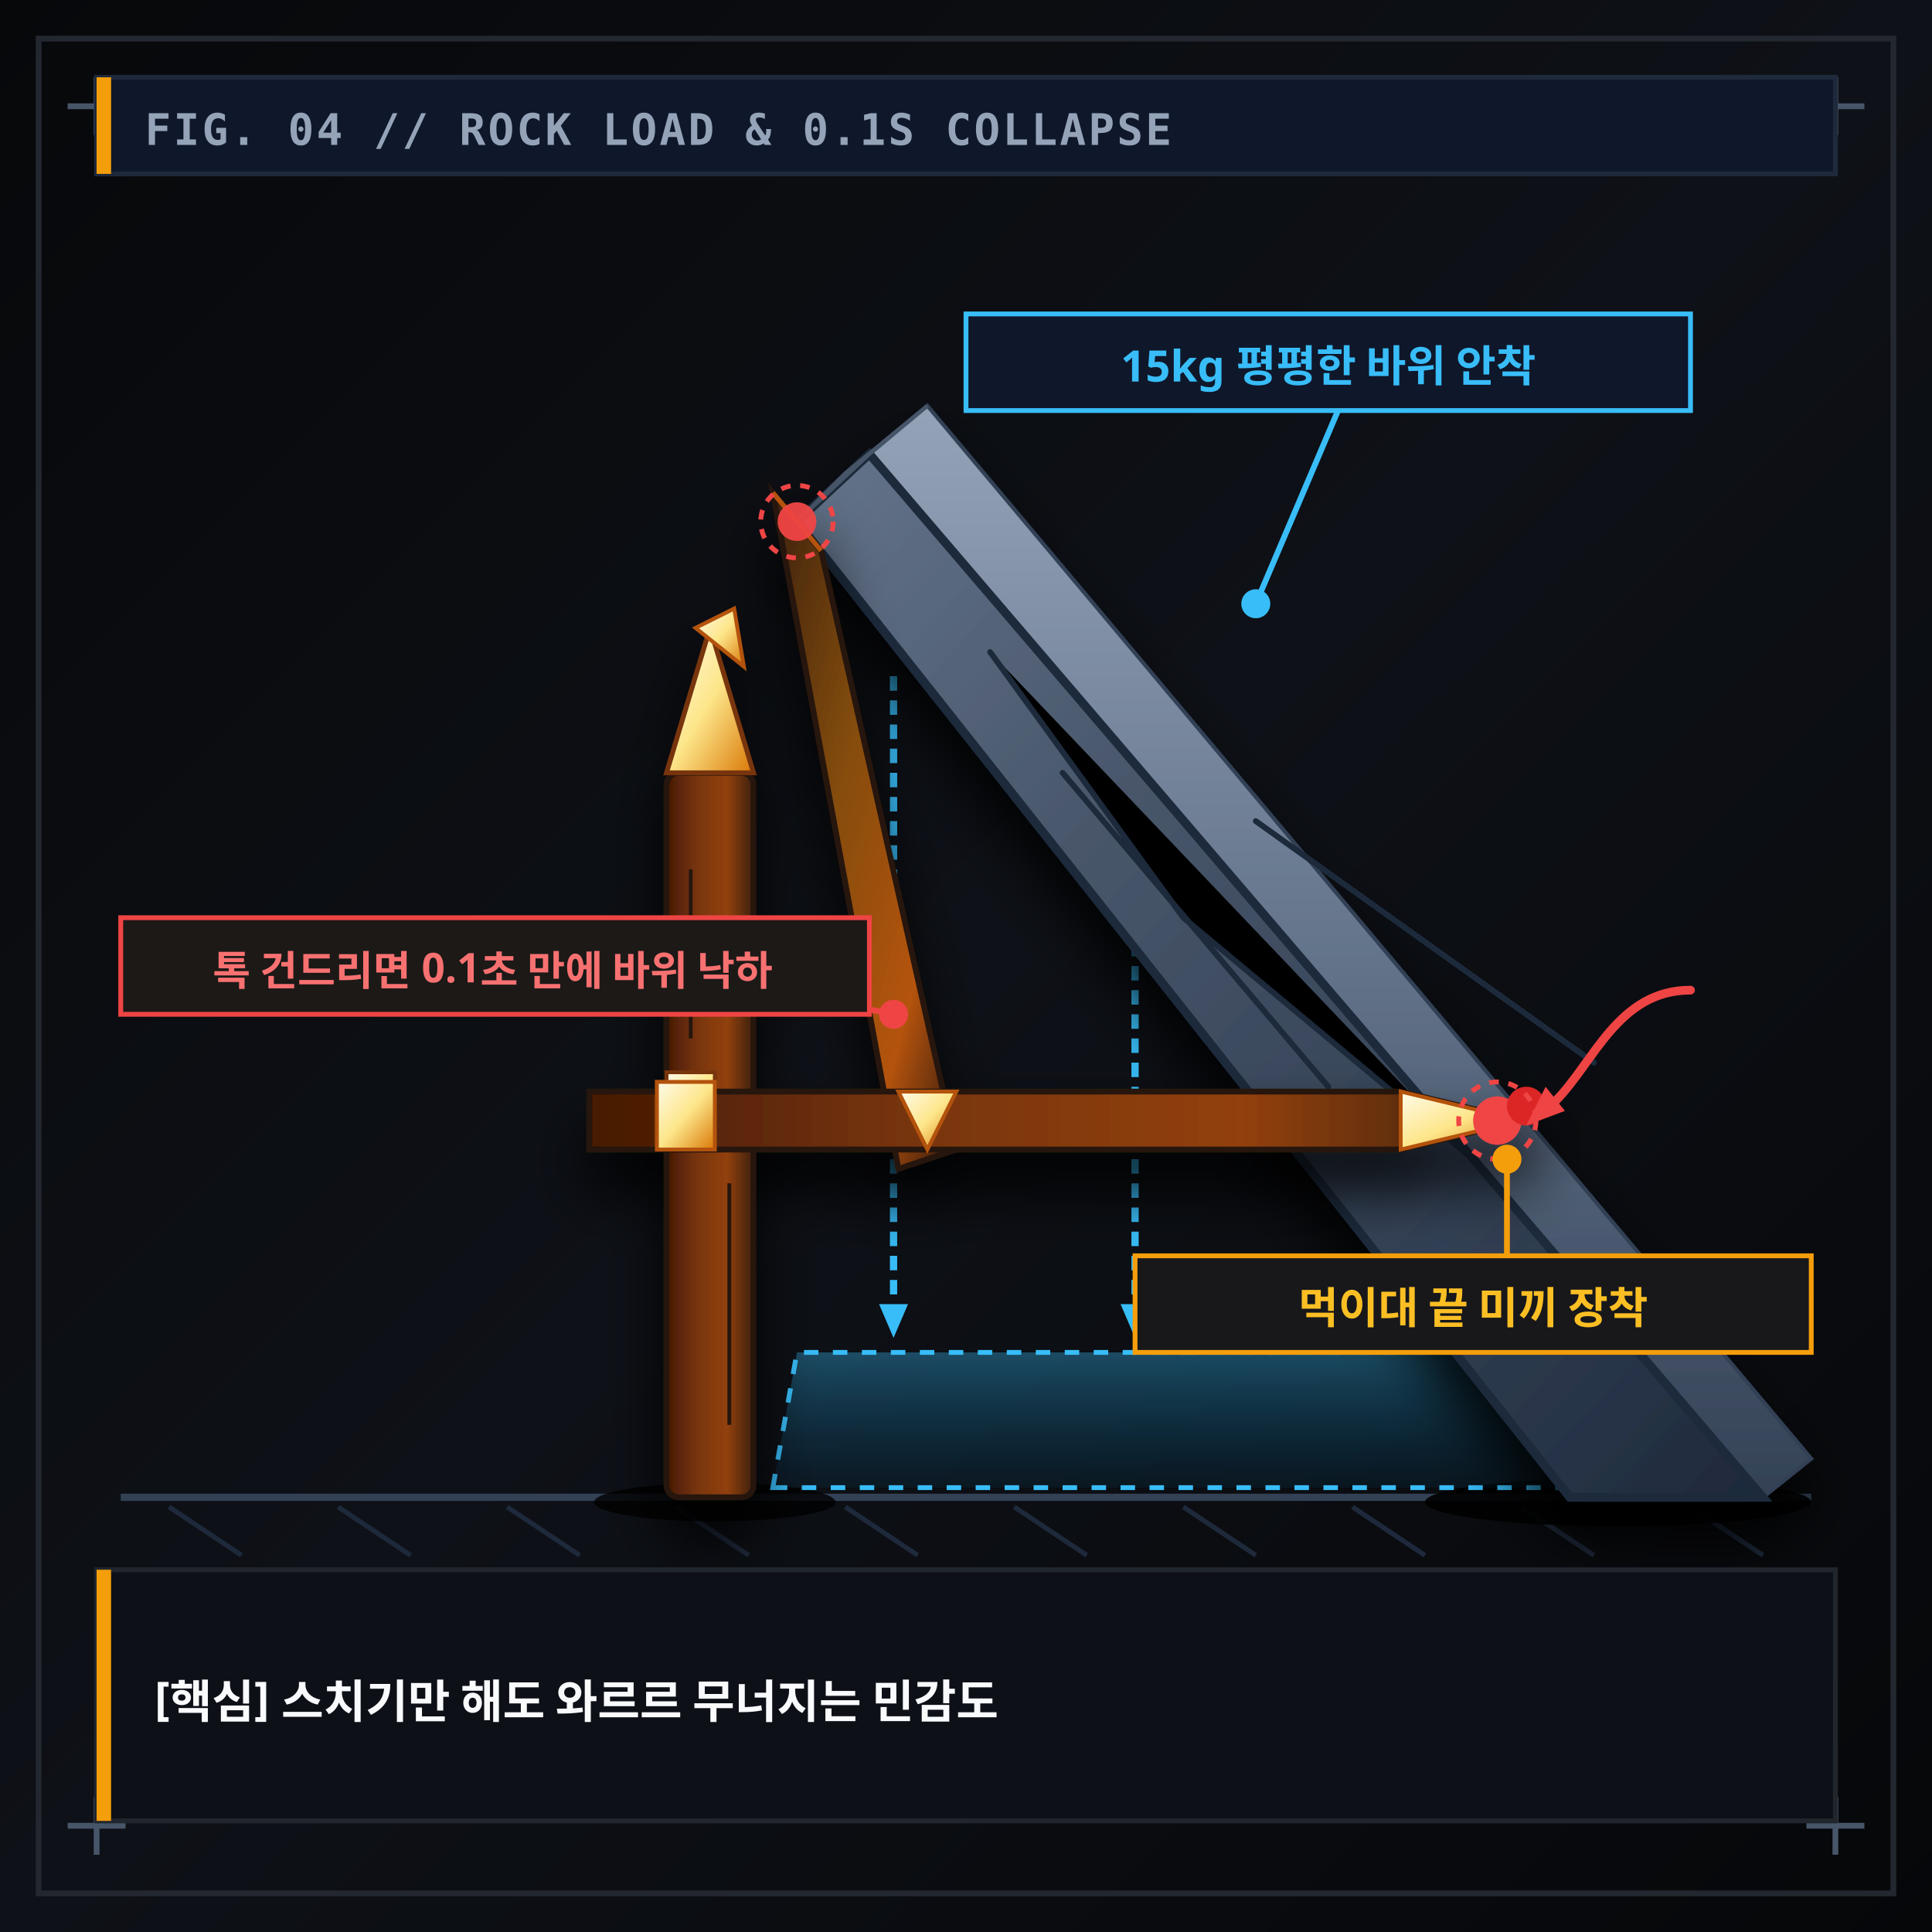
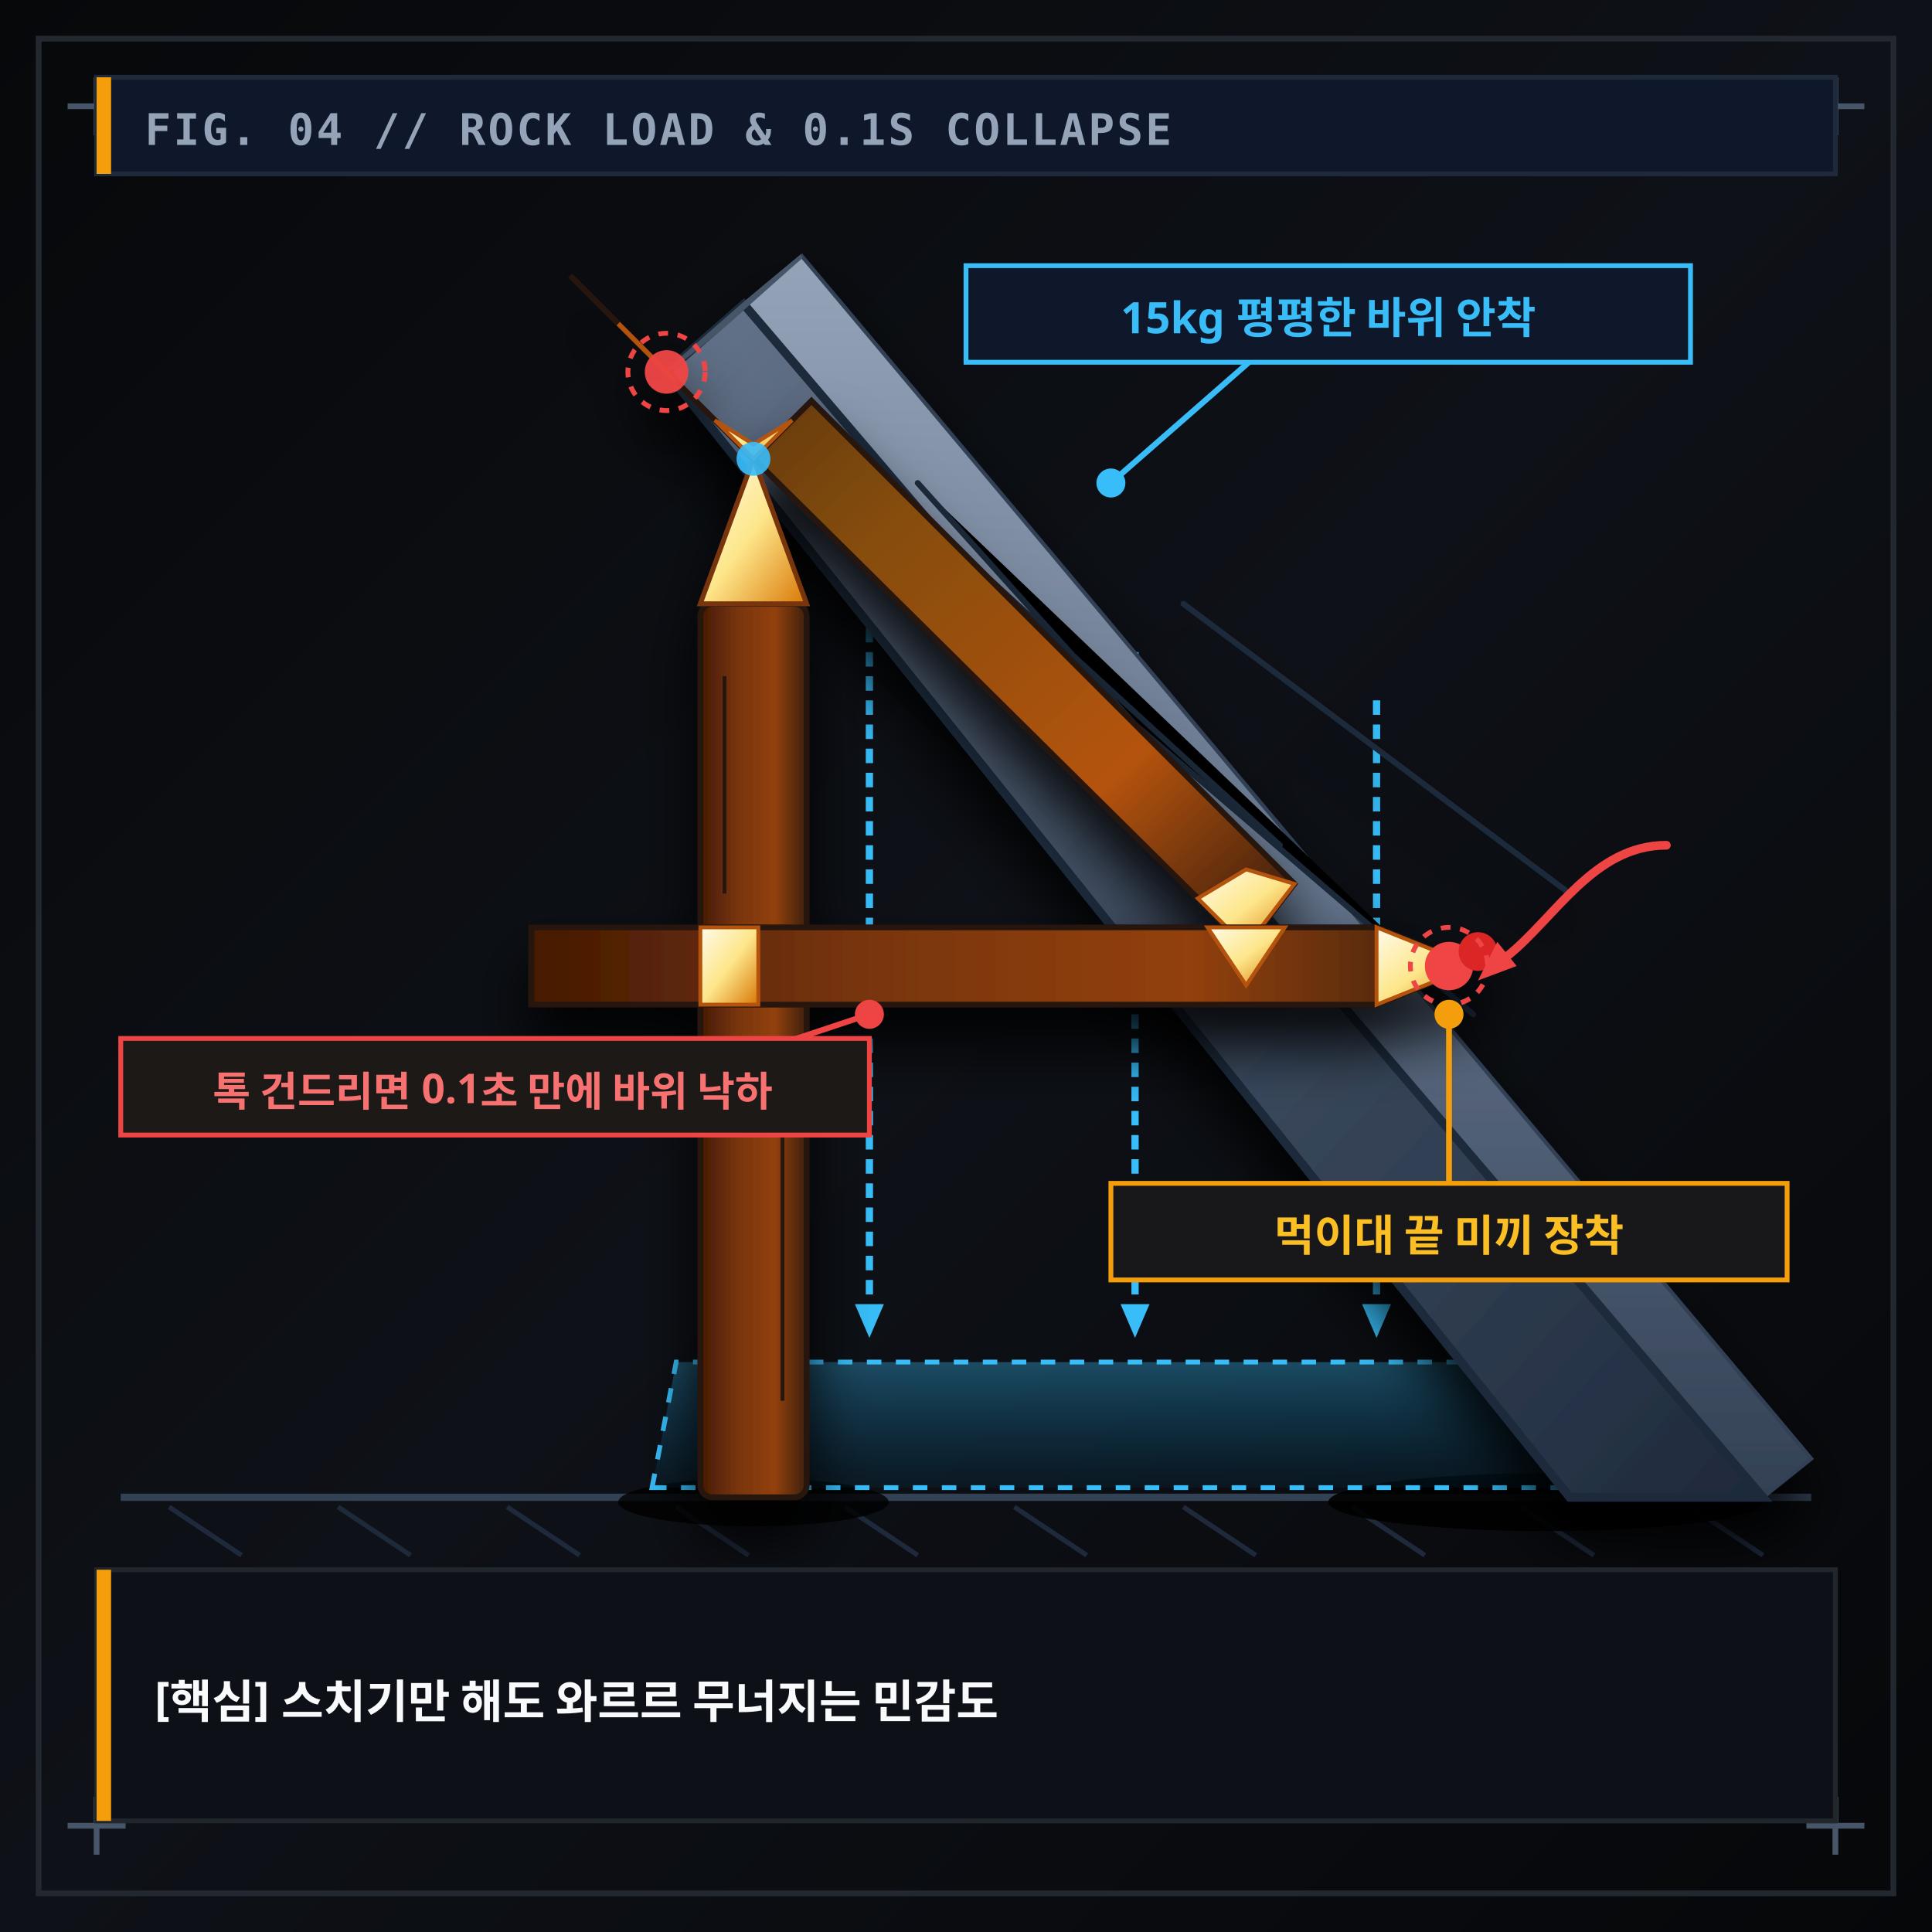
<svg xmlns="http://www.w3.org/2000/svg" viewBox="0 0 400 400" class="w-full h-full">
  <defs>
    <linearGradient id="bgS4" x1="0%" y1="0%" x2="100%" y2="100%">
      <stop offset="0%" stop-color="#07080a" />
      <stop offset="50%" stop-color="#0e1117" />
      <stop offset="100%" stop-color="#060709" />
    </linearGradient>
    <linearGradient id="rockGradS4" x1="0%" y1="0%" x2="100%" y2="100%">
      <stop offset="0%" stop-color="#64748b" />
      <stop offset="35%" stop-color="#475569" />
      <stop offset="70%" stop-color="#334155" />
      <stop offset="100%" stop-color="#1e293b" />
+     </linearGradient>
+     <linearGradient id="rockUnderGrad" x1="0%" y1="0%" x2="0%" y2="100%">
+       <stop offset="0%" stop-color="#1e293b" />
+       <stop offset="50%" stop-color="#0f172a" />
+       <stop offset="100%" stop-color="#020617" />
    </linearGradient>
    <linearGradient id="rockRimS4" x1="0%" y1="0%" x2="0%" y2="100%">
      <stop offset="0%" stop-color="#94a3b8" />
      <stop offset="50%" stop-color="#64748b" />
      <stop offset="100%" stop-color="#334155" />
    </linearGradient>
    <linearGradient id="woodBarkS4" x1="0%" y1="0%" x2="100%" y2="0%">
      <stop offset="0%" stop-color="#451a03" />
      <stop offset="35%" stop-color="#78350f" />
      <stop offset="70%" stop-color="#92400e" />
      <stop offset="100%" stop-color="#3d210f" />
    </linearGradient>
    <linearGradient id="strutBarkS4" x1="0%" y1="0%" x2="100%" y2="100%">
      <stop offset="0%" stop-color="#3d210f" />
      <stop offset="40%" stop-color="#854d0e" />
      <stop offset="75%" stop-color="#b45309" />
      <stop offset="100%" stop-color="#2d1607" />
    </linearGradient>
    <linearGradient id="carvedWoodS4" x1="0%" y1="0%" x2="100%" y2="100%">
      <stop offset="0%" stop-color="#fffbeb" />
      <stop offset="50%" stop-color="#fde68a" />
      <stop offset="100%" stop-color="#d97706" />
    </linearGradient>
    <linearGradient id="rockGhostS4" x1="0%" y1="0%" x2="0%" y2="100%">
      <stop offset="0%" stop-color="#38bdf8" stop-opacity="0.35" />
      <stop offset="100%" stop-color="#0284c7" stop-opacity="0.08" />
    </linearGradient>
    <filter id="shadowS4" x="-20%" y="-20%" width="140%" height="140%">
      <feDropShadow dx="0" dy="8" stdDeviation="6" flood-color="#000000" flood-opacity="0.9" />
    </filter>
  </defs>
  <rect width="400" height="400" fill="url(#bgS4)" />
  <rect x="8" y="8" width="384" height="384" fill="none" stroke="#232830" stroke-width="1.2" />
  <path d="M 14 22 L 26 22 M 20 16 L 20 28" stroke="#475569" stroke-width="1.2" />
  <path d="M 386 22 L 374 22 M 380 16 L 380 28" stroke="#475569" stroke-width="1.2" />
  <path d="M 14 378 L 26 378 M 20 372 L 20 384" stroke="#475569" stroke-width="1.2" />
  <path d="M 386 378 L 374 378 M 380 372 L 380 384" stroke="#475569" stroke-width="1.2" />
  <rect x="20" y="16" width="360" height="20" fill="#0f172a" stroke="#1e293b" stroke-width="1" />
  <rect x="20" y="16" width="3" height="20" fill="#f59e0b" />
  <text x="30" y="30" fill="#94a3b8" font-family="'JetBrains Mono', monospace" font-size="9" font-weight="bold" letter-spacing="0.5">FIG. 04 // ROCK LOAD &amp; 0.1S COLLAPSE</text>
  <line x1="25" y1="310" x2="375" y2="310" stroke="#334155" stroke-width="1.5" />
  <path d="M 35 312 L 50 322 M 70 312 L 85 322 M 105 312 L 120 322 M 140 312 L 155 322 M 175 312 L 190 322 M 210 312 L 225 322 M 245 312 L 260 322 M 280 312 L 295 322 M 315 312 L 330 322 M 350 312 L 365 322" stroke="#1e293b" stroke-width="1" />
-   <ellipse cx="148" cy="311" rx="25" ry="4" fill="#000000" opacity="0.8" />
-   <ellipse cx="335" cy="311" rx="40" ry="5" fill="#000000" opacity="0.9" />
-   <polygon points="160,308 360,308 355,280 165,280" fill="url(#rockGhostS4)" stroke="#38bdf8" stroke-width="1" stroke-dasharray="3 3" />
-   <path d="M 185 140 L 185 270 M 235 180 L 235 270 M 285 220 L 285 270" stroke="#38bdf8" stroke-width="1.5" stroke-dasharray="3 2" />
-   <polygon points="182,270 185,277 188,270" fill="#38bdf8" />
+   <ellipse cx="156" cy="311" rx="28" ry="5" fill="#000000" opacity="0.8" />
+   <ellipse cx="320" cy="311" rx="45" ry="6" fill="#000000" opacity="0.9" />
+   <polygon points="135,308 355,308 350,282 140,282" fill="url(#rockGhostS4)" stroke="#38bdf8" stroke-width="1" stroke-dasharray="3 3" />
+   <path d="M 180 120 L 180 270 M 235 135 L 235 270 M 285 145 L 285 270" stroke="#38bdf8" stroke-width="1.5" stroke-dasharray="3 2" />
+   <polygon points="177,270 180,277 183,270" fill="#38bdf8" />
  <polygon points="232,270 235,277 238,270" fill="#38bdf8" />
  <polygon points="282,270 285,277 288,270" fill="#38bdf8" />
  <g filter="url(#shadowS4)">
-     <polygon points="180,94 365,310 375,302 192,84" fill="url(#rockRimS4)" stroke="#334155" stroke-width="0.8" />
-     <polygon points="165,108 325,310 365,310 180,94" fill="url(#rockGradS4)" stroke="#1e293b" stroke-width="1.8" />
-     <polygon points="165,108 180,94 192,84 175,98" fill="#94a3b8" stroke="#475569" stroke-width="0.8" />
-     <path d="M 205 135 L 245 190 L 305 240 M 260 170 L 330 220 M 220 160 L 275 225" stroke="#1e293b" stroke-width="1.2" stroke-linecap="round" />
+     <polygon points="154,63 365,310 375,302 166,53" fill="url(#rockRimS4)" stroke="#334155" stroke-width="0.8" />
+     <polygon points="138,77 325,310 365,310 154,63" fill="url(#rockGradS4)" stroke="#1e293b" stroke-width="1.8" />
+     <polygon points="138,77 154,63 166,53 148,69" fill="#94a3b8" stroke="#475569" stroke-width="0.8" />
+     <path d="M 190 100 L 235 150 L 305 210 M 245 125 L 325 185 M 205 120 L 265 175" stroke="#1e293b" stroke-width="1.2" stroke-linecap="round" />
  </g>
  <g filter="url(#shadowS4)">
-     <rect x="138" y="160" width="18" height="150" rx="2.5" fill="url(#woodBarkS4)" stroke="#271408" stroke-width="1.2" />
-     <polygon points="138,160 147,130 156,160" fill="url(#carvedWoodS4)" stroke="#78350f" stroke-width="1" />
-     <rect x="138" y="222" width="10" height="16" fill="url(#carvedWoodS4)" stroke="#78350f" stroke-width="0.8" />
-     <line x1="143" y1="180" x2="143" y2="215" stroke="#271408" stroke-width="0.8" />
-     <line x1="151" y1="245" x2="151" y2="295" stroke="#271408" stroke-width="0.8" />
-     <polygon points="160,102 170,114 198,238 186,242" fill="url(#strutBarkS4)" stroke="#271408" stroke-width="1.2" />
-     <polygon points="160,102 170,114 165,108" fill="url(#carvedWoodS4)" stroke="#b45309" stroke-width="1" />
-     <polygon points="144,130 154,138 152,126" fill="url(#carvedWoodS4)" stroke="#b45309" stroke-width="0.8" />
-     <circle cx="165" cy="108" r="4" fill="#ef4444" opacity="0.95" />
-     <circle cx="165" cy="108" r="7.5" fill="none" stroke="#ef4444" stroke-width="1" stroke-dasharray="2 2" />
-     <path d="M 122 226 L 290 226 L 315 232 L 290 238 L 122 238 Z" fill="url(#woodBarkS4)" stroke="#271408" stroke-width="1.2" />
-     <rect x="136" y="224" width="12" height="14" fill="url(#carvedWoodS4)" stroke="#b45309" stroke-width="0.8" />
-     <polygon points="186,226 198,226 192,238" fill="url(#carvedWoodS4)" stroke="#b45309" stroke-width="0.8" />
-     <polygon points="290,226 315,232 290,238" fill="url(#carvedWoodS4)" stroke="#b45309" stroke-width="0.8" />
-     <circle cx="310" cy="232" r="5" fill="#ef4444" />
-     <circle cx="316" cy="229" r="4" fill="#dc2626" />
-     <circle cx="310" cy="232" r="8" fill="none" stroke="#ef4444" stroke-width="1" stroke-dasharray="2 2" />
+     <rect x="145" y="125" width="22" height="185" rx="2.5" fill="url(#woodBarkS4)" stroke="#271408" stroke-width="1.2" />
+     <polygon points="145,125 156,95 167,125" fill="url(#carvedWoodS4)" stroke="#78350f" stroke-width="1" />
+     <rect x="145" y="192" width="12" height="16" fill="url(#carvedWoodS4)" stroke="#78350f" stroke-width="0.8" />
+     <line x1="150" y1="140" x2="150" y2="185" stroke="#271408" stroke-width="0.8" />
+     <line x1="162" y1="215" x2="162" y2="290" stroke="#271408" stroke-width="0.8" />
+     <polygon points="128,67 140,79 156,95 168,83 178,93 268,183 258,196 248,186 148,87 138,77 118,57" fill="url(#strutBarkS4)" stroke="#271408" stroke-width="1.2" />
+     <polygon points="128,67 140,79 138,77" fill="url(#carvedWoodS4)" stroke="#b45309" stroke-width="1" />
+     <polygon points="148,87 156,95 164,87 156,92" fill="url(#carvedWoodS4)" stroke="#b45309" stroke-width="0.8" />
+     <polygon points="248,186 258,196 268,183 258,180" fill="url(#carvedWoodS4)" stroke="#b45309" stroke-width="0.8" />
+     <circle cx="138" cy="77" r="4.5" fill="#ef4444" opacity="0.95" />
+     <circle cx="138" cy="77" r="8" fill="none" stroke="#ef4444" stroke-width="1" stroke-dasharray="2 2" />
+     <circle cx="156" cy="95" r="3.5" fill="#38bdf8" opacity="0.9" />
+     <circle cx="258" cy="196" r="3.5" fill="#38bdf8" opacity="0.9" />
+     <path d="M 110 192 L 285 192 L 305 200 L 285 208 L 110 208 Z" fill="url(#woodBarkS4)" stroke="#271408" stroke-width="1.2" />
+     <polygon points="145,192 157,192 157,208 145,208" fill="url(#carvedWoodS4)" stroke="#b45309" stroke-width="0.8" />
+     <polygon points="250,192 266,192 258,204" fill="url(#carvedWoodS4)" stroke="#b45309" stroke-width="0.8" />
+     <polygon points="285,192 305,200 285,208" fill="url(#carvedWoodS4)" stroke="#b45309" stroke-width="0.8" />
+     <circle cx="300" cy="200" r="5" fill="#ef4444" />
+     <circle cx="306" cy="197" r="4" fill="#dc2626" />
+     <circle cx="300" cy="200" r="8" fill="none" stroke="#ef4444" stroke-width="1" stroke-dasharray="2 2" />
  </g>
-   <path d="M 350 205 C 335 205 330 220 322 228" stroke="#ef4444" stroke-width="1.8" fill="none" stroke-linecap="round" />
-   <polygon points="320,225 316,233 324,230" fill="#ef4444" />
-   <line x1="260" y1="125" x2="280" y2="78" stroke="#38bdf8" stroke-width="1.2" />
-   <circle cx="260" cy="125" r="3" fill="#38bdf8" />
-   <rect x="200" y="65" width="150" height="20" fill="#0f172a" stroke="#38bdf8" stroke-width="1" />
-   <text x="275" y="79" fill="#38bdf8" font-family="'Space Grotesk', sans-serif" font-size="9" font-weight="bold" text-anchor="middle">15kg 평평한 바위 안착</text>
-   <line x1="312" y1="240" x2="312" y2="260" stroke="#f59e0b" stroke-width="1.2" />
-   <circle cx="312" cy="240" r="3" fill="#f59e0b" />
-   <rect x="235" y="260" width="140" height="20" fill="#18181b" stroke="#f59e0b" stroke-width="1" />
-   <text x="305" y="274" fill="#fbbf24" font-family="'Space Grotesk', sans-serif" font-size="9" font-weight="bold" text-anchor="middle">먹이대 끝 미끼 장착</text>
-   <line x1="185" y1="210" x2="135" y2="200" stroke="#ef4444" stroke-width="1.2" />
-   <circle cx="185" cy="210" r="3" fill="#ef4444" />
-   <rect x="25" y="190" width="155" height="20" fill="#1c1917" stroke="#ef4444" stroke-width="1" />
-   <text x="102" y="204" fill="#f87171" font-family="'Space Grotesk', sans-serif" font-size="8.5" font-weight="bold" text-anchor="middle">톡 건드리면 0.1초 만에 바위 낙하</text>
+   <path d="M 345 175 C 330 175 322 190 312 198" stroke="#ef4444" stroke-width="1.8" fill="none" stroke-linecap="round" />
+   <polygon points="310,195 306,203 314,200" fill="#ef4444" />
+   <line x1="230" y1="100" x2="270" y2="65" stroke="#38bdf8" stroke-width="1.2" />
+   <circle cx="230" cy="100" r="3" fill="#38bdf8" />
+   <rect x="200" y="55" width="150" height="20" fill="#0f172a" stroke="#38bdf8" stroke-width="1" />
+   <text x="275" y="69" fill="#38bdf8" font-family="'Space Grotesk', sans-serif" font-size="9" font-weight="bold" text-anchor="middle">15kg 평평한 바위 안착</text>
+   <line x1="300" y1="210" x2="300" y2="245" stroke="#f59e0b" stroke-width="1.2" />
+   <circle cx="300" cy="210" r="3" fill="#f59e0b" />
+   <rect x="230" y="245" width="140" height="20" fill="#18181b" stroke="#f59e0b" stroke-width="1" />
+   <text x="300" y="259" fill="#fbbf24" font-family="'Space Grotesk', sans-serif" font-size="9" font-weight="bold" text-anchor="middle">먹이대 끝 미끼 장착</text>
+   <line x1="180" y1="210" x2="135" y2="225" stroke="#ef4444" stroke-width="1.2" />
+   <circle cx="180" cy="210" r="3" fill="#ef4444" />
+   <rect x="25" y="215" width="155" height="20" fill="#1c1917" stroke="#ef4444" stroke-width="1" />
+   <text x="102" y="229" fill="#f87171" font-family="'Space Grotesk', sans-serif" font-size="8.5" font-weight="bold" text-anchor="middle">톡 건드리면 0.1초 만에 바위 낙하</text>
  <rect x="20" y="325" width="360" height="52" fill="#0d1117" stroke="#21262d" stroke-width="1" />
  <rect x="20" y="325" width="3" height="52" fill="#f59e0b" />
  <text x="32" y="355" fill="#f8fafc" font-family="'Space Grotesk', sans-serif" font-size="9.5" font-weight="bold">[핵심] 스치기만 해도 와르르 무너지는 민감도</text>
</svg>
